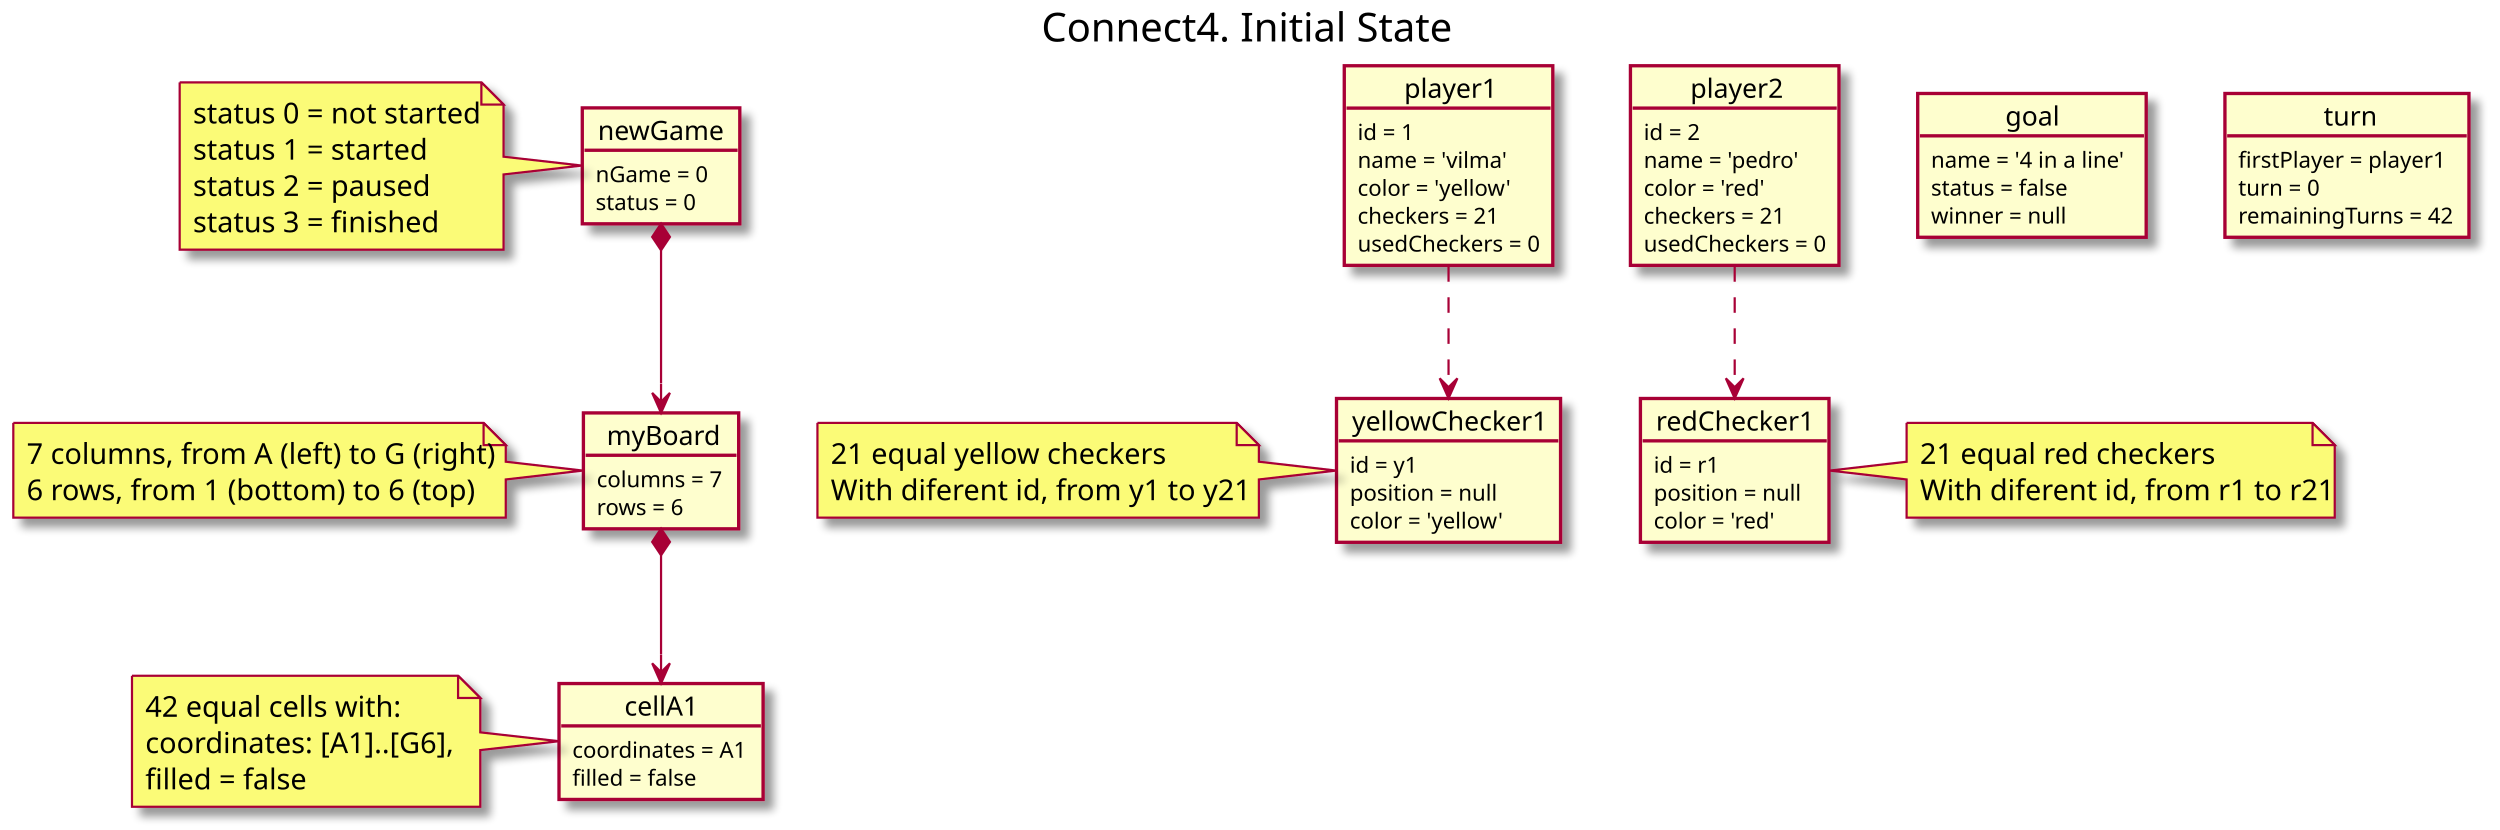
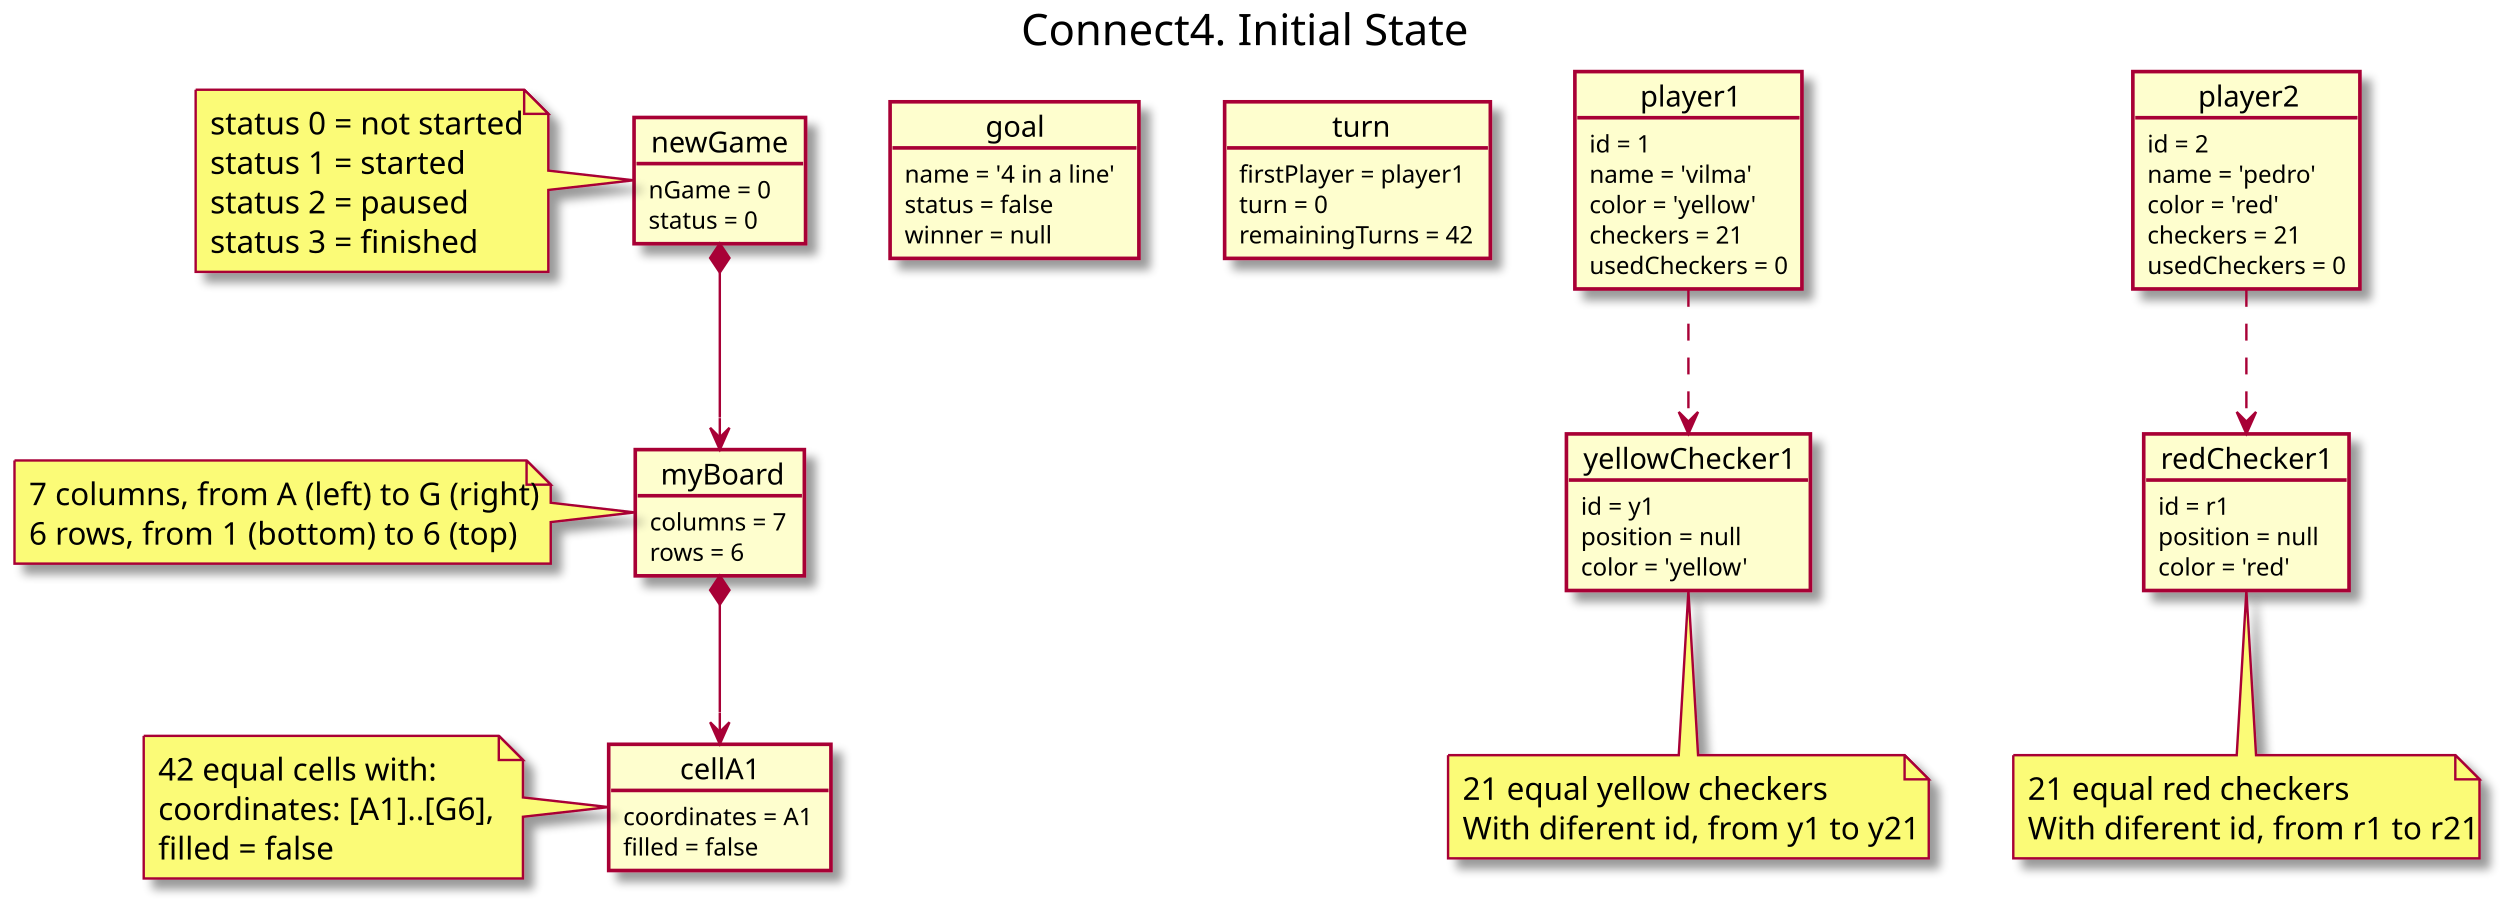
- <svg xmlns="http://www.w3.org/2000/svg" contentScriptType="application/ecmascript" contentStyleType="text/css" height="374px" preserveAspectRatio="none" style="width:1127px;height:374px;background:#FFFFFF;" version="1.1" viewBox="0 0 1127 374" width="1127px" zoomAndPan="magnify">
+ <svg xmlns="http://www.w3.org/2000/svg" contentScriptType="application/ecmascript" contentStyleType="text/css" height="374px" preserveAspectRatio="none" style="width:1035px;height:374px;background:#FFFFFF;" version="1.1" viewBox="0 0 1035 374" width="1035px" zoomAndPan="magnify">
  <defs>
-     <filter height="300%" id="f1kz6oqd52uffx" width="300%" x="-1" y="-1">
+     <filter height="300%" id="f3rmq802ilvh6" width="300%" x="-1" y="-1">
      <feGaussianBlur result="blurOut" stdDeviation="2.0" />
      <feColorMatrix in="blurOut" result="blurOut2" type="matrix" values="0 0 0 0 0 0 0 0 0 0 0 0 0 0 0 0 0 0 .4 0" />
      <feOffset dx="4.0" dy="4.0" in="blurOut2" result="blurOut3" />
      <feBlend in="SourceGraphic" in2="blurOut3" mode="normal" />
    </filter>
  </defs>
  <g>
-     <text fill="#000000" font-family="sans-serif" font-size="18" lengthAdjust="spacing" textLength="175" x="469.5" y="18.686">Connect4. Initial State</text>
-     <rect fill="#FEFECE" filter="url(#f1kz6oqd52uffx)" height="52.25" style="stroke:#A80036;stroke-width:1.5;" width="71" x="262.5" y="48.641" />
+     <text fill="#000000" font-family="sans-serif" font-size="18" lengthAdjust="spacing" textLength="175" x="422.75" y="18.686">Connect4. Initial State</text>
+     <rect fill="#FEFECE" filter="url(#f3rmq802ilvh6)" height="52.25" style="stroke:#A80036;stroke-width:1.5;" width="71" x="262.5" y="48.641" />
    <text fill="#000000" font-family="sans-serif" font-size="12" lengthAdjust="spacing" textLength="57" x="269.5" y="63.098">newGame</text>
    <line style="stroke:#A80036;stroke-width:1.5;" x1="263.5" x2="332.5" y1="67.734" y2="67.734" />
    <text fill="#000000" font-family="sans-serif" font-size="10" lengthAdjust="spacing" textLength="53" x="268.5" y="82.115">nGame = 0</text>
    <text fill="#000000" font-family="sans-serif" font-size="10" lengthAdjust="spacing" textLength="44" x="268.5" y="94.693">status = 0</text>
-     <path d="M81,37.141 L81,112.547 A0,0 0 0 0 81,112.547 L227,112.547 A0,0 0 0 0 227,112.547 L227,78.641 L262.29,74.641 L227,70.641 L227,47.141 L217,37.141 L81,37.141 A0,0 0 0 0 81,37.141 " fill="#FBFB77" filter="url(#f1kz6oqd52uffx)" style="stroke:#A80036;stroke-width:1.0;" />
+     <path d="M81,37.141 L81,112.547 A0,0 0 0 0 81,112.547 L227,112.547 A0,0 0 0 0 227,112.547 L227,78.641 L262.29,74.641 L227,70.641 L227,47.141 L217,37.141 L81,37.141 A0,0 0 0 0 81,37.141 " fill="#FBFB77" filter="url(#f3rmq802ilvh6)" style="stroke:#A80036;stroke-width:1.0;" />
    <path d="M217,37.141 L217,47.141 L227,47.141 L217,37.141 " fill="#FBFB77" style="stroke:#A80036;stroke-width:1.0;" />
    <text fill="#000000" font-family="sans-serif" font-size="13" lengthAdjust="spacing" textLength="125" x="87" y="55.636">status 0 = not started</text>
    <text fill="#000000" font-family="sans-serif" font-size="13" lengthAdjust="spacing" textLength="103" x="87" y="71.987">status 1 = started</text>
    <text fill="#000000" font-family="sans-serif" font-size="13" lengthAdjust="spacing" textLength="105" x="87" y="88.339">status 2 = paused</text>
    <text fill="#000000" font-family="sans-serif" font-size="13" lengthAdjust="spacing" textLength="107" x="87" y="104.69">status 3 = finished</text>
-     <rect fill="#FEFECE" filter="url(#f1kz6oqd52uffx)" height="64.828" style="stroke:#A80036;stroke-width:1.5;" width="103" x="864.5" y="42.141" />
-     <text fill="#000000" font-family="sans-serif" font-size="12" lengthAdjust="spacing" textLength="24" x="904" y="56.598">goal</text>
-     <line style="stroke:#A80036;stroke-width:1.5;" x1="865.5" x2="966.5" y1="61.234" y2="61.234" />
-     <text fill="#000000" font-family="sans-serif" font-size="10" lengthAdjust="spacing" textLength="91" x="870.5" y="75.615">name = '4 in a line'</text>
-     <text fill="#000000" font-family="sans-serif" font-size="10" lengthAdjust="spacing" textLength="60" x="870.5" y="88.193">status = false</text>
-     <text fill="#000000" font-family="sans-serif" font-size="10" lengthAdjust="spacing" textLength="61" x="870.5" y="100.772">winner = null</text>
-     <rect fill="#FEFECE" filter="url(#f1kz6oqd52uffx)" height="64.828" style="stroke:#A80036;stroke-width:1.5;" width="110" x="1003" y="42.141" />
-     <text fill="#000000" font-family="sans-serif" font-size="12" lengthAdjust="spacing" textLength="21" x="1047.5" y="56.598">turn</text>
-     <line style="stroke:#A80036;stroke-width:1.5;" x1="1004" x2="1112" y1="61.234" y2="61.234" />
-     <text fill="#000000" font-family="sans-serif" font-size="10" lengthAdjust="spacing" textLength="93" x="1009" y="75.615">firstPlayer = player1</text>
-     <text fill="#000000" font-family="sans-serif" font-size="10" lengthAdjust="spacing" textLength="36" x="1009" y="88.193">turn = 0</text>
-     <text fill="#000000" font-family="sans-serif" font-size="10" lengthAdjust="spacing" textLength="98" x="1009" y="100.772">remainingTurns = 42</text>
-     <rect fill="#FEFECE" filter="url(#f1kz6oqd52uffx)" height="52.25" style="stroke:#A80036;stroke-width:1.5;" width="70" x="263" y="186.141" />
+     <rect fill="#FEFECE" filter="url(#f3rmq802ilvh6)" height="64.828" style="stroke:#A80036;stroke-width:1.5;" width="103" x="368.5" y="42.141" />
+     <text fill="#000000" font-family="sans-serif" font-size="12" lengthAdjust="spacing" textLength="24" x="408" y="56.598">goal</text>
+     <line style="stroke:#A80036;stroke-width:1.5;" x1="369.5" x2="470.5" y1="61.234" y2="61.234" />
+     <text fill="#000000" font-family="sans-serif" font-size="10" lengthAdjust="spacing" textLength="91" x="374.5" y="75.615">name = '4 in a line'</text>
+     <text fill="#000000" font-family="sans-serif" font-size="10" lengthAdjust="spacing" textLength="60" x="374.5" y="88.193">status = false</text>
+     <text fill="#000000" font-family="sans-serif" font-size="10" lengthAdjust="spacing" textLength="61" x="374.5" y="100.772">winner = null</text>
+     <rect fill="#FEFECE" filter="url(#f3rmq802ilvh6)" height="64.828" style="stroke:#A80036;stroke-width:1.5;" width="110" x="507" y="42.141" />
+     <text fill="#000000" font-family="sans-serif" font-size="12" lengthAdjust="spacing" textLength="21" x="551.5" y="56.598">turn</text>
+     <line style="stroke:#A80036;stroke-width:1.5;" x1="508" x2="616" y1="61.234" y2="61.234" />
+     <text fill="#000000" font-family="sans-serif" font-size="10" lengthAdjust="spacing" textLength="93" x="513" y="75.615">firstPlayer = player1</text>
+     <text fill="#000000" font-family="sans-serif" font-size="10" lengthAdjust="spacing" textLength="36" x="513" y="88.193">turn = 0</text>
+     <text fill="#000000" font-family="sans-serif" font-size="10" lengthAdjust="spacing" textLength="98" x="513" y="100.772">remainingTurns = 42</text>
+     <rect fill="#FEFECE" filter="url(#f3rmq802ilvh6)" height="52.25" style="stroke:#A80036;stroke-width:1.5;" width="70" x="263" y="186.141" />
    <text fill="#000000" font-family="sans-serif" font-size="12" lengthAdjust="spacing" textLength="49" x="273.5" y="200.598">myBoard</text>
    <line style="stroke:#A80036;stroke-width:1.5;" x1="264" x2="332" y1="205.234" y2="205.234" />
    <text fill="#000000" font-family="sans-serif" font-size="10" lengthAdjust="spacing" textLength="58" x="269" y="219.615">columns = 7</text>
    <text fill="#000000" font-family="sans-serif" font-size="10" lengthAdjust="spacing" textLength="38" x="269" y="232.193">rows = 6</text>
-     <rect fill="#FEFECE" filter="url(#f1kz6oqd52uffx)" height="52.25" style="stroke:#A80036;stroke-width:1.5;" width="92" x="252" y="308.141" />
+     <rect fill="#FEFECE" filter="url(#f3rmq802ilvh6)" height="52.25" style="stroke:#A80036;stroke-width:1.5;" width="92" x="252" y="308.141" />
    <text fill="#000000" font-family="sans-serif" font-size="12" lengthAdjust="spacing" textLength="33" x="281.5" y="322.598">cellA1</text>
    <line style="stroke:#A80036;stroke-width:1.5;" x1="253" x2="343" y1="327.234" y2="327.234" />
    <text fill="#000000" font-family="sans-serif" font-size="10" lengthAdjust="spacing" textLength="80" x="258" y="341.615">coordinates = A1</text>
    <text fill="#000000" font-family="sans-serif" font-size="10" lengthAdjust="spacing" textLength="58" x="258" y="354.193">filled = false</text>
-     <rect fill="#FEFECE" filter="url(#f1kz6oqd52uffx)" height="89.984" style="stroke:#A80036;stroke-width:1.5;" width="94" x="606" y="29.641" />
-     <text fill="#000000" font-family="sans-serif" font-size="12" lengthAdjust="spacing" textLength="40" x="633" y="44.098">player1</text>
-     <line style="stroke:#A80036;stroke-width:1.5;" x1="607" x2="699" y1="48.734" y2="48.734" />
-     <text fill="#000000" font-family="sans-serif" font-size="10" lengthAdjust="spacing" textLength="27" x="612" y="63.115">id = 1</text>
-     <text fill="#000000" font-family="sans-serif" font-size="10" lengthAdjust="spacing" textLength="69" x="612" y="75.693">name = 'vilma'</text>
-     <text fill="#000000" font-family="sans-serif" font-size="10" lengthAdjust="spacing" textLength="70" x="612" y="88.272">color = 'yellow'</text>
-     <text fill="#000000" font-family="sans-serif" font-size="10" lengthAdjust="spacing" textLength="65" x="612" y="100.85">checkers = 21</text>
-     <text fill="#000000" font-family="sans-serif" font-size="10" lengthAdjust="spacing" textLength="82" x="612" y="113.428">usedCheckers = 0</text>
-     <rect fill="#FEFECE" filter="url(#f1kz6oqd52uffx)" height="89.984" style="stroke:#A80036;stroke-width:1.5;" width="94" x="735" y="29.641" />
-     <text fill="#000000" font-family="sans-serif" font-size="12" lengthAdjust="spacing" textLength="40" x="762" y="44.098">player2</text>
-     <line style="stroke:#A80036;stroke-width:1.5;" x1="736" x2="828" y1="48.734" y2="48.734" />
-     <text fill="#000000" font-family="sans-serif" font-size="10" lengthAdjust="spacing" textLength="27" x="741" y="63.115">id = 2</text>
-     <text fill="#000000" font-family="sans-serif" font-size="10" lengthAdjust="spacing" textLength="70" x="741" y="75.693">name = 'pedro'</text>
-     <text fill="#000000" font-family="sans-serif" font-size="10" lengthAdjust="spacing" textLength="55" x="741" y="88.272">color = 'red'</text>
-     <text fill="#000000" font-family="sans-serif" font-size="10" lengthAdjust="spacing" textLength="65" x="741" y="100.85">checkers = 21</text>
-     <text fill="#000000" font-family="sans-serif" font-size="10" lengthAdjust="spacing" textLength="82" x="741" y="113.428">usedCheckers = 0</text>
-     <rect fill="#FEFECE" filter="url(#f1kz6oqd52uffx)" height="64.828" style="stroke:#A80036;stroke-width:1.5;" width="85" x="739.5" y="179.641" />
-     <text fill="#000000" font-family="sans-serif" font-size="12" lengthAdjust="spacing" textLength="71" x="746.5" y="194.098">redChecker1</text>
-     <line style="stroke:#A80036;stroke-width:1.5;" x1="740.5" x2="823.5" y1="198.734" y2="198.734" />
-     <text fill="#000000" font-family="sans-serif" font-size="10" lengthAdjust="spacing" textLength="30" x="745.5" y="213.115">id = r1</text>
-     <text fill="#000000" font-family="sans-serif" font-size="10" lengthAdjust="spacing" textLength="67" x="745.5" y="225.693">position = null</text>
-     <text fill="#000000" font-family="sans-serif" font-size="10" lengthAdjust="spacing" textLength="55" x="745.5" y="238.272">color = 'red'</text>
-     <rect fill="#FEFECE" filter="url(#f1kz6oqd52uffx)" height="64.828" style="stroke:#A80036;stroke-width:1.5;" width="101" x="602.5" y="179.641" />
-     <text fill="#000000" font-family="sans-serif" font-size="12" lengthAdjust="spacing" textLength="87" x="609.5" y="194.098">yellowChecker1</text>
-     <line style="stroke:#A80036;stroke-width:1.5;" x1="603.5" x2="702.5" y1="198.734" y2="198.734" />
-     <text fill="#000000" font-family="sans-serif" font-size="10" lengthAdjust="spacing" textLength="32" x="608.5" y="213.115">id = y1</text>
-     <text fill="#000000" font-family="sans-serif" font-size="10" lengthAdjust="spacing" textLength="67" x="608.5" y="225.693">position = null</text>
-     <text fill="#000000" font-family="sans-serif" font-size="10" lengthAdjust="spacing" textLength="70" x="608.5" y="238.272">color = 'yellow'</text>
-     <path d="M6,190.641 L6,233.344 A0,0 0 0 0 6,233.344 L228,233.344 A0,0 0 0 0 228,233.344 L228,216.141 L262.73,212.141 L228,208.141 L228,200.641 L218,190.641 L6,190.641 A0,0 0 0 0 6,190.641 " fill="#FBFB77" filter="url(#f1kz6oqd52uffx)" style="stroke:#A80036;stroke-width:1.0;" />
+     <rect fill="#FEFECE" filter="url(#f3rmq802ilvh6)" height="89.984" style="stroke:#A80036;stroke-width:1.5;" width="94" x="652" y="29.641" />
+     <text fill="#000000" font-family="sans-serif" font-size="12" lengthAdjust="spacing" textLength="40" x="679" y="44.098">player1</text>
+     <line style="stroke:#A80036;stroke-width:1.5;" x1="653" x2="745" y1="48.734" y2="48.734" />
+     <text fill="#000000" font-family="sans-serif" font-size="10" lengthAdjust="spacing" textLength="27" x="658" y="63.115">id = 1</text>
+     <text fill="#000000" font-family="sans-serif" font-size="10" lengthAdjust="spacing" textLength="69" x="658" y="75.693">name = 'vilma'</text>
+     <text fill="#000000" font-family="sans-serif" font-size="10" lengthAdjust="spacing" textLength="70" x="658" y="88.272">color = 'yellow'</text>
+     <text fill="#000000" font-family="sans-serif" font-size="10" lengthAdjust="spacing" textLength="65" x="658" y="100.85">checkers = 21</text>
+     <text fill="#000000" font-family="sans-serif" font-size="10" lengthAdjust="spacing" textLength="82" x="658" y="113.428">usedCheckers = 0</text>
+     <rect fill="#FEFECE" filter="url(#f3rmq802ilvh6)" height="89.984" style="stroke:#A80036;stroke-width:1.5;" width="94" x="883" y="29.641" />
+     <text fill="#000000" font-family="sans-serif" font-size="12" lengthAdjust="spacing" textLength="40" x="910" y="44.098">player2</text>
+     <line style="stroke:#A80036;stroke-width:1.5;" x1="884" x2="976" y1="48.734" y2="48.734" />
+     <text fill="#000000" font-family="sans-serif" font-size="10" lengthAdjust="spacing" textLength="27" x="889" y="63.115">id = 2</text>
+     <text fill="#000000" font-family="sans-serif" font-size="10" lengthAdjust="spacing" textLength="70" x="889" y="75.693">name = 'pedro'</text>
+     <text fill="#000000" font-family="sans-serif" font-size="10" lengthAdjust="spacing" textLength="55" x="889" y="88.272">color = 'red'</text>
+     <text fill="#000000" font-family="sans-serif" font-size="10" lengthAdjust="spacing" textLength="65" x="889" y="100.85">checkers = 21</text>
+     <text fill="#000000" font-family="sans-serif" font-size="10" lengthAdjust="spacing" textLength="82" x="889" y="113.428">usedCheckers = 0</text>
+     <rect fill="#FEFECE" filter="url(#f3rmq802ilvh6)" height="64.828" style="stroke:#A80036;stroke-width:1.5;" width="85" x="887.5" y="179.641" />
+     <text fill="#000000" font-family="sans-serif" font-size="12" lengthAdjust="spacing" textLength="71" x="894.5" y="194.098">redChecker1</text>
+     <line style="stroke:#A80036;stroke-width:1.5;" x1="888.5" x2="971.5" y1="198.734" y2="198.734" />
+     <text fill="#000000" font-family="sans-serif" font-size="10" lengthAdjust="spacing" textLength="30" x="893.5" y="213.115">id = r1</text>
+     <text fill="#000000" font-family="sans-serif" font-size="10" lengthAdjust="spacing" textLength="67" x="893.5" y="225.693">position = null</text>
+     <text fill="#000000" font-family="sans-serif" font-size="10" lengthAdjust="spacing" textLength="55" x="893.5" y="238.272">color = 'red'</text>
+     <rect fill="#FEFECE" filter="url(#f3rmq802ilvh6)" height="64.828" style="stroke:#A80036;stroke-width:1.5;" width="101" x="648.5" y="179.641" />
+     <text fill="#000000" font-family="sans-serif" font-size="12" lengthAdjust="spacing" textLength="87" x="655.5" y="194.098">yellowChecker1</text>
+     <line style="stroke:#A80036;stroke-width:1.5;" x1="649.5" x2="748.5" y1="198.734" y2="198.734" />
+     <text fill="#000000" font-family="sans-serif" font-size="10" lengthAdjust="spacing" textLength="32" x="654.5" y="213.115">id = y1</text>
+     <text fill="#000000" font-family="sans-serif" font-size="10" lengthAdjust="spacing" textLength="67" x="654.5" y="225.693">position = null</text>
+     <text fill="#000000" font-family="sans-serif" font-size="10" lengthAdjust="spacing" textLength="70" x="654.5" y="238.272">color = 'yellow'</text>
+     <path d="M6,190.641 L6,233.344 A0,0 0 0 0 6,233.344 L228,233.344 A0,0 0 0 0 228,233.344 L228,216.141 L262.73,212.141 L228,208.141 L228,200.641 L218,190.641 L6,190.641 A0,0 0 0 0 6,190.641 " fill="#FBFB77" filter="url(#f3rmq802ilvh6)" style="stroke:#A80036;stroke-width:1.0;" />
    <path d="M218,190.641 L218,200.641 L228,200.641 L218,190.641 " fill="#FBFB77" style="stroke:#A80036;stroke-width:1.0;" />
    <text fill="#000000" font-family="sans-serif" font-size="13" lengthAdjust="spacing" textLength="201" x="12" y="209.136">7 columns, from A (left) to G (right)</text>
    <text fill="#000000" font-family="sans-serif" font-size="13" lengthAdjust="spacing" textLength="190" x="12" y="225.487">6 rows, from 1 (bottom) to 6 (top)</text>
-     <path d="M59.5,304.641 L59.5,363.695 A0,0 0 0 0 59.5,363.695 L216.5,363.695 A0,0 0 0 0 216.5,363.695 L216.5,338.141 L251.98,334.141 L216.5,330.141 L216.5,314.641 L206.5,304.641 L59.5,304.641 A0,0 0 0 0 59.5,304.641 " fill="#FBFB77" filter="url(#f1kz6oqd52uffx)" style="stroke:#A80036;stroke-width:1.0;" />
+     <path d="M59.5,304.641 L59.5,363.695 A0,0 0 0 0 59.5,363.695 L216.5,363.695 A0,0 0 0 0 216.5,363.695 L216.5,338.141 L251.98,334.141 L216.5,330.141 L216.5,314.641 L206.5,304.641 L59.5,304.641 A0,0 0 0 0 59.5,304.641 " fill="#FBFB77" filter="url(#f3rmq802ilvh6)" style="stroke:#A80036;stroke-width:1.0;" />
    <path d="M206.5,304.641 L206.5,314.641 L216.5,314.641 L206.5,304.641 " fill="#FBFB77" style="stroke:#A80036;stroke-width:1.0;" />
    <text fill="#000000" font-family="sans-serif" font-size="13" lengthAdjust="spacing" textLength="111" x="65.5" y="323.136">42 equal cells with:</text>
    <text fill="#000000" font-family="sans-serif" font-size="13" lengthAdjust="spacing" textLength="136" x="65.5" y="339.487">coordinates: [A1]..[G6],</text>
    <text fill="#000000" font-family="sans-serif" font-size="13" lengthAdjust="spacing" textLength="69" x="65.5" y="355.839">filled = false</text>
-     <path d="M368.5,190.641 L368.5,233.344 A0,0 0 0 0 368.5,233.344 L567.5,233.344 A0,0 0 0 0 567.5,233.344 L567.5,216.141 L602.37,212.141 L567.5,208.141 L567.5,200.641 L557.5,190.641 L368.5,190.641 A0,0 0 0 0 368.5,190.641 " fill="#FBFB77" filter="url(#f1kz6oqd52uffx)" style="stroke:#A80036;stroke-width:1.0;" />
-     <path d="M557.5,190.641 L557.5,200.641 L567.5,200.641 L557.5,190.641 " fill="#FBFB77" style="stroke:#A80036;stroke-width:1.0;" />
-     <text fill="#000000" font-family="sans-serif" font-size="13" lengthAdjust="spacing" textLength="146" x="374.5" y="209.136">21 equal yellow checkers</text>
-     <text fill="#000000" font-family="sans-serif" font-size="13" lengthAdjust="spacing" textLength="178" x="374.5" y="225.487">With diferent id, from y1 to y21</text>
-     <path d="M859.5,190.641 L859.5,208.141 L824.82,212.141 L859.5,216.141 L859.5,233.344 A0,0 0 0 0 859.5,233.344 L1052.5,233.344 A0,0 0 0 0 1052.5,233.344 L1052.5,200.641 L1042.5,190.641 L859.5,190.641 A0,0 0 0 0 859.5,190.641 " fill="#FBFB77" filter="url(#f1kz6oqd52uffx)" style="stroke:#A80036;stroke-width:1.0;" />
-     <path d="M1042.5,190.641 L1042.5,200.641 L1052.5,200.641 L1042.5,190.641 " fill="#FBFB77" style="stroke:#A80036;stroke-width:1.0;" />
-     <text fill="#000000" font-family="sans-serif" font-size="13" lengthAdjust="spacing" textLength="128" x="865.5" y="209.136">21 equal red checkers</text>
-     <text fill="#000000" font-family="sans-serif" font-size="13" lengthAdjust="spacing" textLength="172" x="865.5" y="225.487">With diferent id, from r1 to r21</text>
+     <path d="M599.5,312.641 L599.5,355.344 A0,0 0 0 0 599.5,355.344 L798.5,355.344 A0,0 0 0 0 798.5,355.344 L798.5,322.641 L788.5,312.641 L703,312.641 L699,244.671 L695,312.641 L599.5,312.641 A0,0 0 0 0 599.5,312.641 " fill="#FBFB77" filter="url(#f3rmq802ilvh6)" style="stroke:#A80036;stroke-width:1.0;" />
+     <path d="M788.5,312.641 L788.5,322.641 L798.5,322.641 L788.5,312.641 " fill="#FBFB77" style="stroke:#A80036;stroke-width:1.0;" />
+     <text fill="#000000" font-family="sans-serif" font-size="13" lengthAdjust="spacing" textLength="146" x="605.5" y="331.136">21 equal yellow checkers</text>
+     <text fill="#000000" font-family="sans-serif" font-size="13" lengthAdjust="spacing" textLength="178" x="605.5" y="347.487">With diferent id, from y1 to y21</text>
+     <path d="M833.5,312.641 L833.5,355.344 A0,0 0 0 0 833.5,355.344 L1026.5,355.344 A0,0 0 0 0 1026.5,355.344 L1026.5,322.641 L1016.5,312.641 L934,312.641 L930,244.671 L926,312.641 L833.5,312.641 A0,0 0 0 0 833.5,312.641 " fill="#FBFB77" filter="url(#f3rmq802ilvh6)" style="stroke:#A80036;stroke-width:1.0;" />
+     <path d="M1016.5,312.641 L1016.5,322.641 L1026.5,322.641 L1016.5,312.641 " fill="#FBFB77" style="stroke:#A80036;stroke-width:1.0;" />
+     <text fill="#000000" font-family="sans-serif" font-size="13" lengthAdjust="spacing" textLength="128" x="839.5" y="331.136">21 equal red checkers</text>
+     <text fill="#000000" font-family="sans-serif" font-size="13" lengthAdjust="spacing" textLength="172" x="839.5" y="347.487">With diferent id, from r1 to r21</text>
    <path codeLine="99" d="M298,112.811 C298,112.811 298,154.441 298,172.851 " fill="none" id="newGame-myBoard" style="stroke:#A80036;stroke-width:1.0;" />
    <polygon fill="#A80036" points="298,186.111,302,177.111,298,181.111,294,177.111,298,186.111" style="stroke:#A80036;stroke-width:1.0;" />
    <line style="stroke:#A80036;stroke-width:1.0;" x1="298" x2="298" y1="181.111" y2="173.111" />
    <polygon fill="#A80036" points="298,100.811,294,106.811,298,112.811,302,106.811,298,100.811" style="stroke:#A80036;stroke-width:1.0;" />
    <path codeLine="100" d="M298,250.301 C298,250.301 298,280.971 298,294.861 " fill="none" id="myBoard-cellA1" style="stroke:#A80036;stroke-width:1.0;" />
    <polygon fill="#A80036" points="298,308.021,302,299.021,298,303.021,294,299.021,298,308.021" style="stroke:#A80036;stroke-width:1.0;" />
    <line style="stroke:#A80036;stroke-width:1.0;" x1="298" x2="298" y1="303.021" y2="295.021" />
    <polygon fill="#A80036" points="298,238.301,294,244.301,298,250.301,302,244.301,298,238.301" style="stroke:#A80036;stroke-width:1.0;" />
-     <path codeLine="102" d="M653,120.011 C653,137.631 653,157.671 653,174.451 " fill="none" id="player1-to-yellowChecker1" style="stroke:#A80036;stroke-width:1.0;stroke-dasharray:7.0,7.0;" />
-     <polygon fill="#A80036" points="653,179.551,657,170.551,653,174.551,649,170.551,653,179.551" style="stroke:#A80036;stroke-width:1.0;" />
-     <path codeLine="103" d="M782,120.011 C782,137.631 782,157.671 782,174.451 " fill="none" id="player2-to-redChecker1" style="stroke:#A80036;stroke-width:1.0;stroke-dasharray:7.0,7.0;" />
-     <polygon fill="#A80036" points="782,179.551,786,170.551,782,174.551,778,170.551,782,179.551" style="stroke:#A80036;stroke-width:1.0;" />
+     <path codeLine="102" d="M699,120.011 C699,137.631 699,157.671 699,174.451 " fill="none" id="player1-to-yellowChecker1" style="stroke:#A80036;stroke-width:1.0;stroke-dasharray:7.0,7.0;" />
+     <polygon fill="#A80036" points="699,179.551,703,170.551,699,174.551,695,170.551,699,179.551" style="stroke:#A80036;stroke-width:1.0;" />
+     <path codeLine="103" d="M930,120.011 C930,137.631 930,157.671 930,174.451 " fill="none" id="player2-to-redChecker1" style="stroke:#A80036;stroke-width:1.0;stroke-dasharray:7.0,7.0;" />
+     <polygon fill="#A80036" points="930,179.551,934,170.551,930,174.551,926,170.551,930,179.551" style="stroke:#A80036;stroke-width:1.0;" />
  </g>
</svg>
